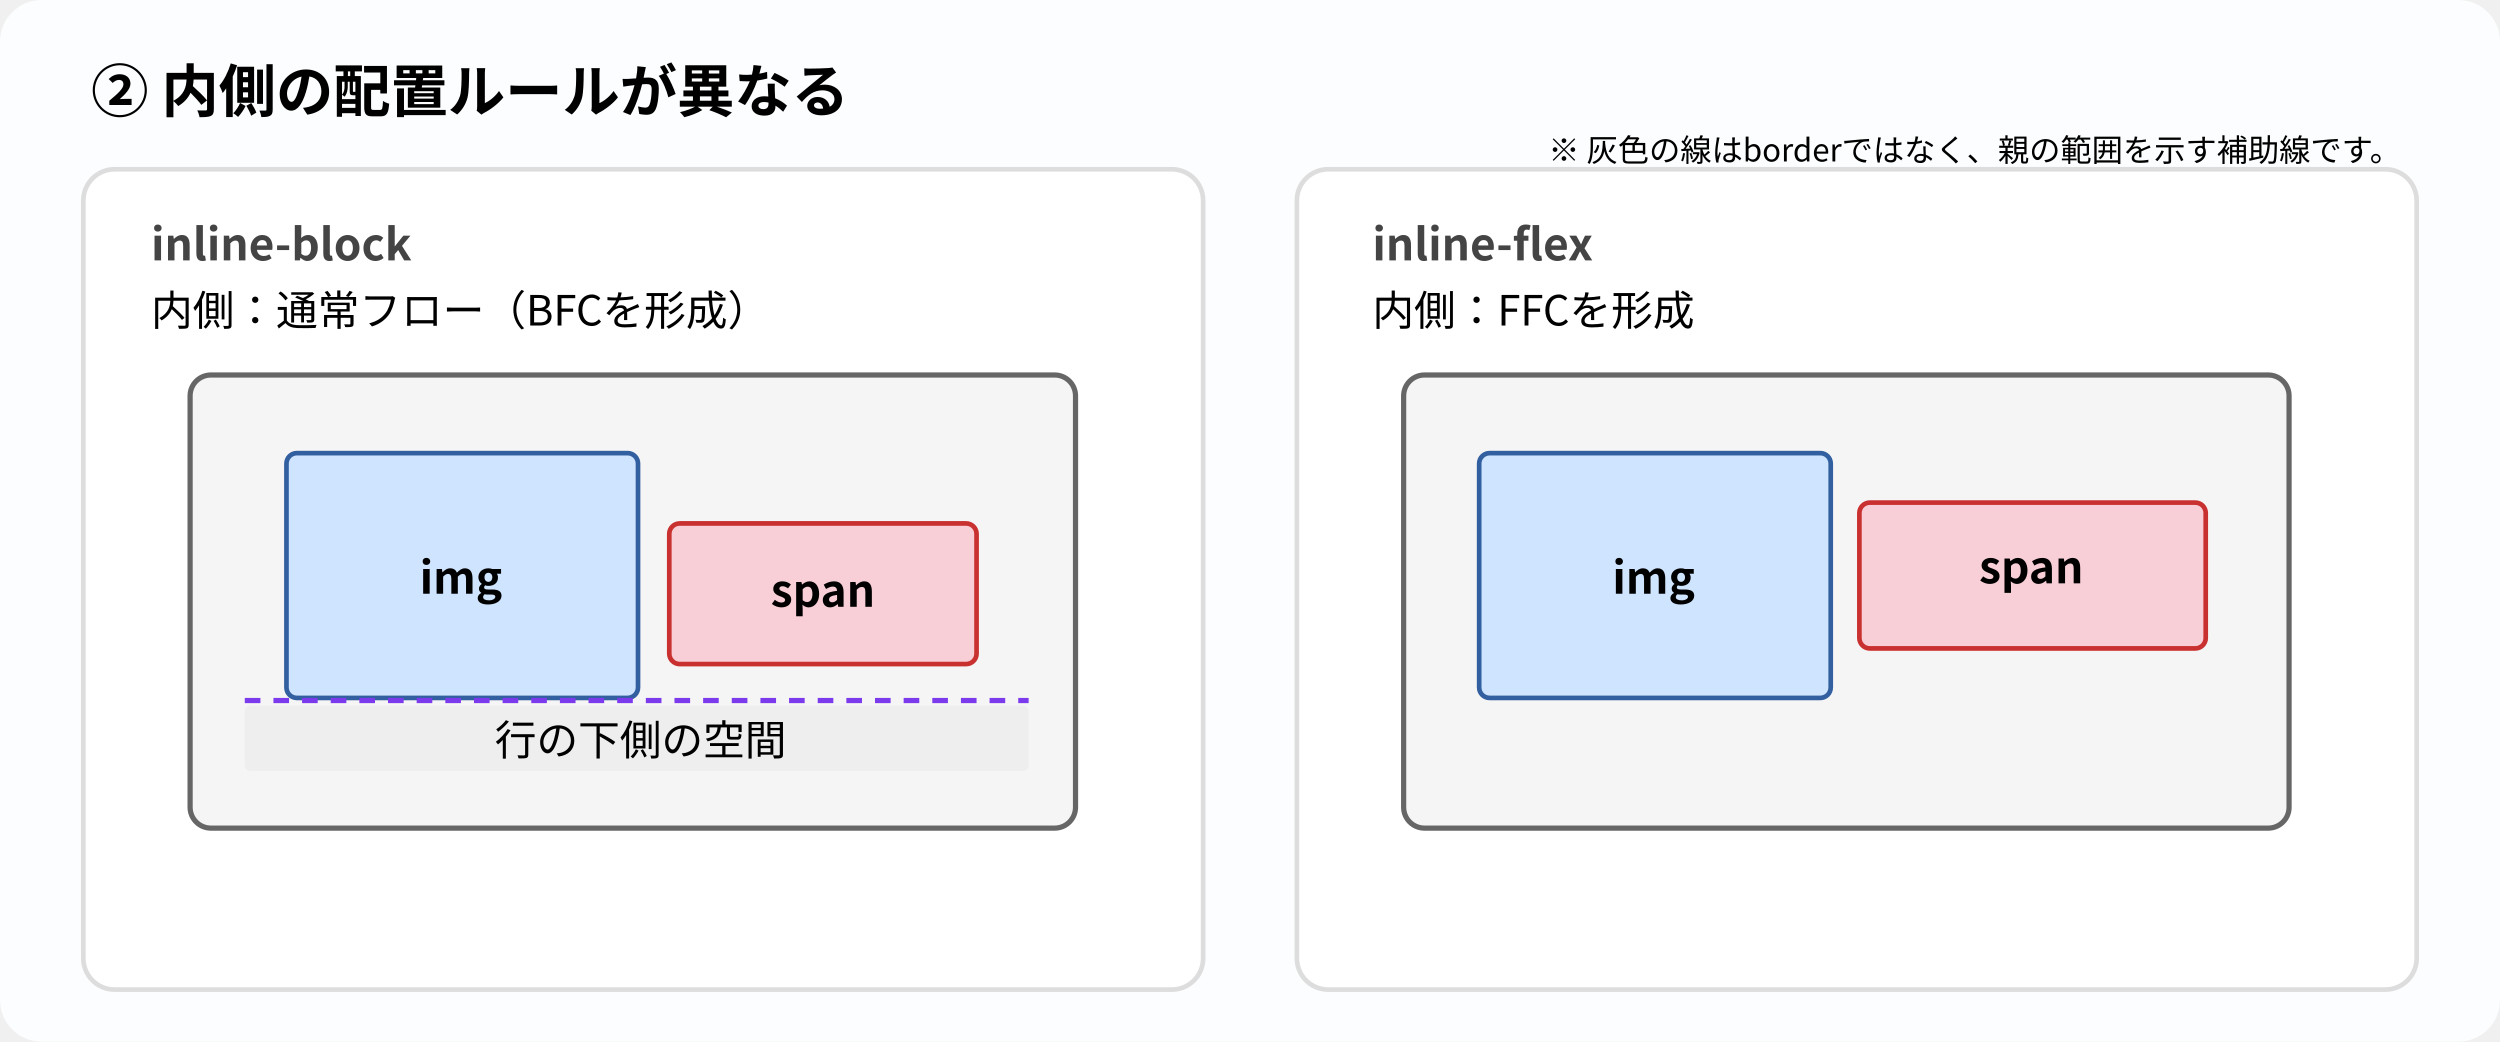
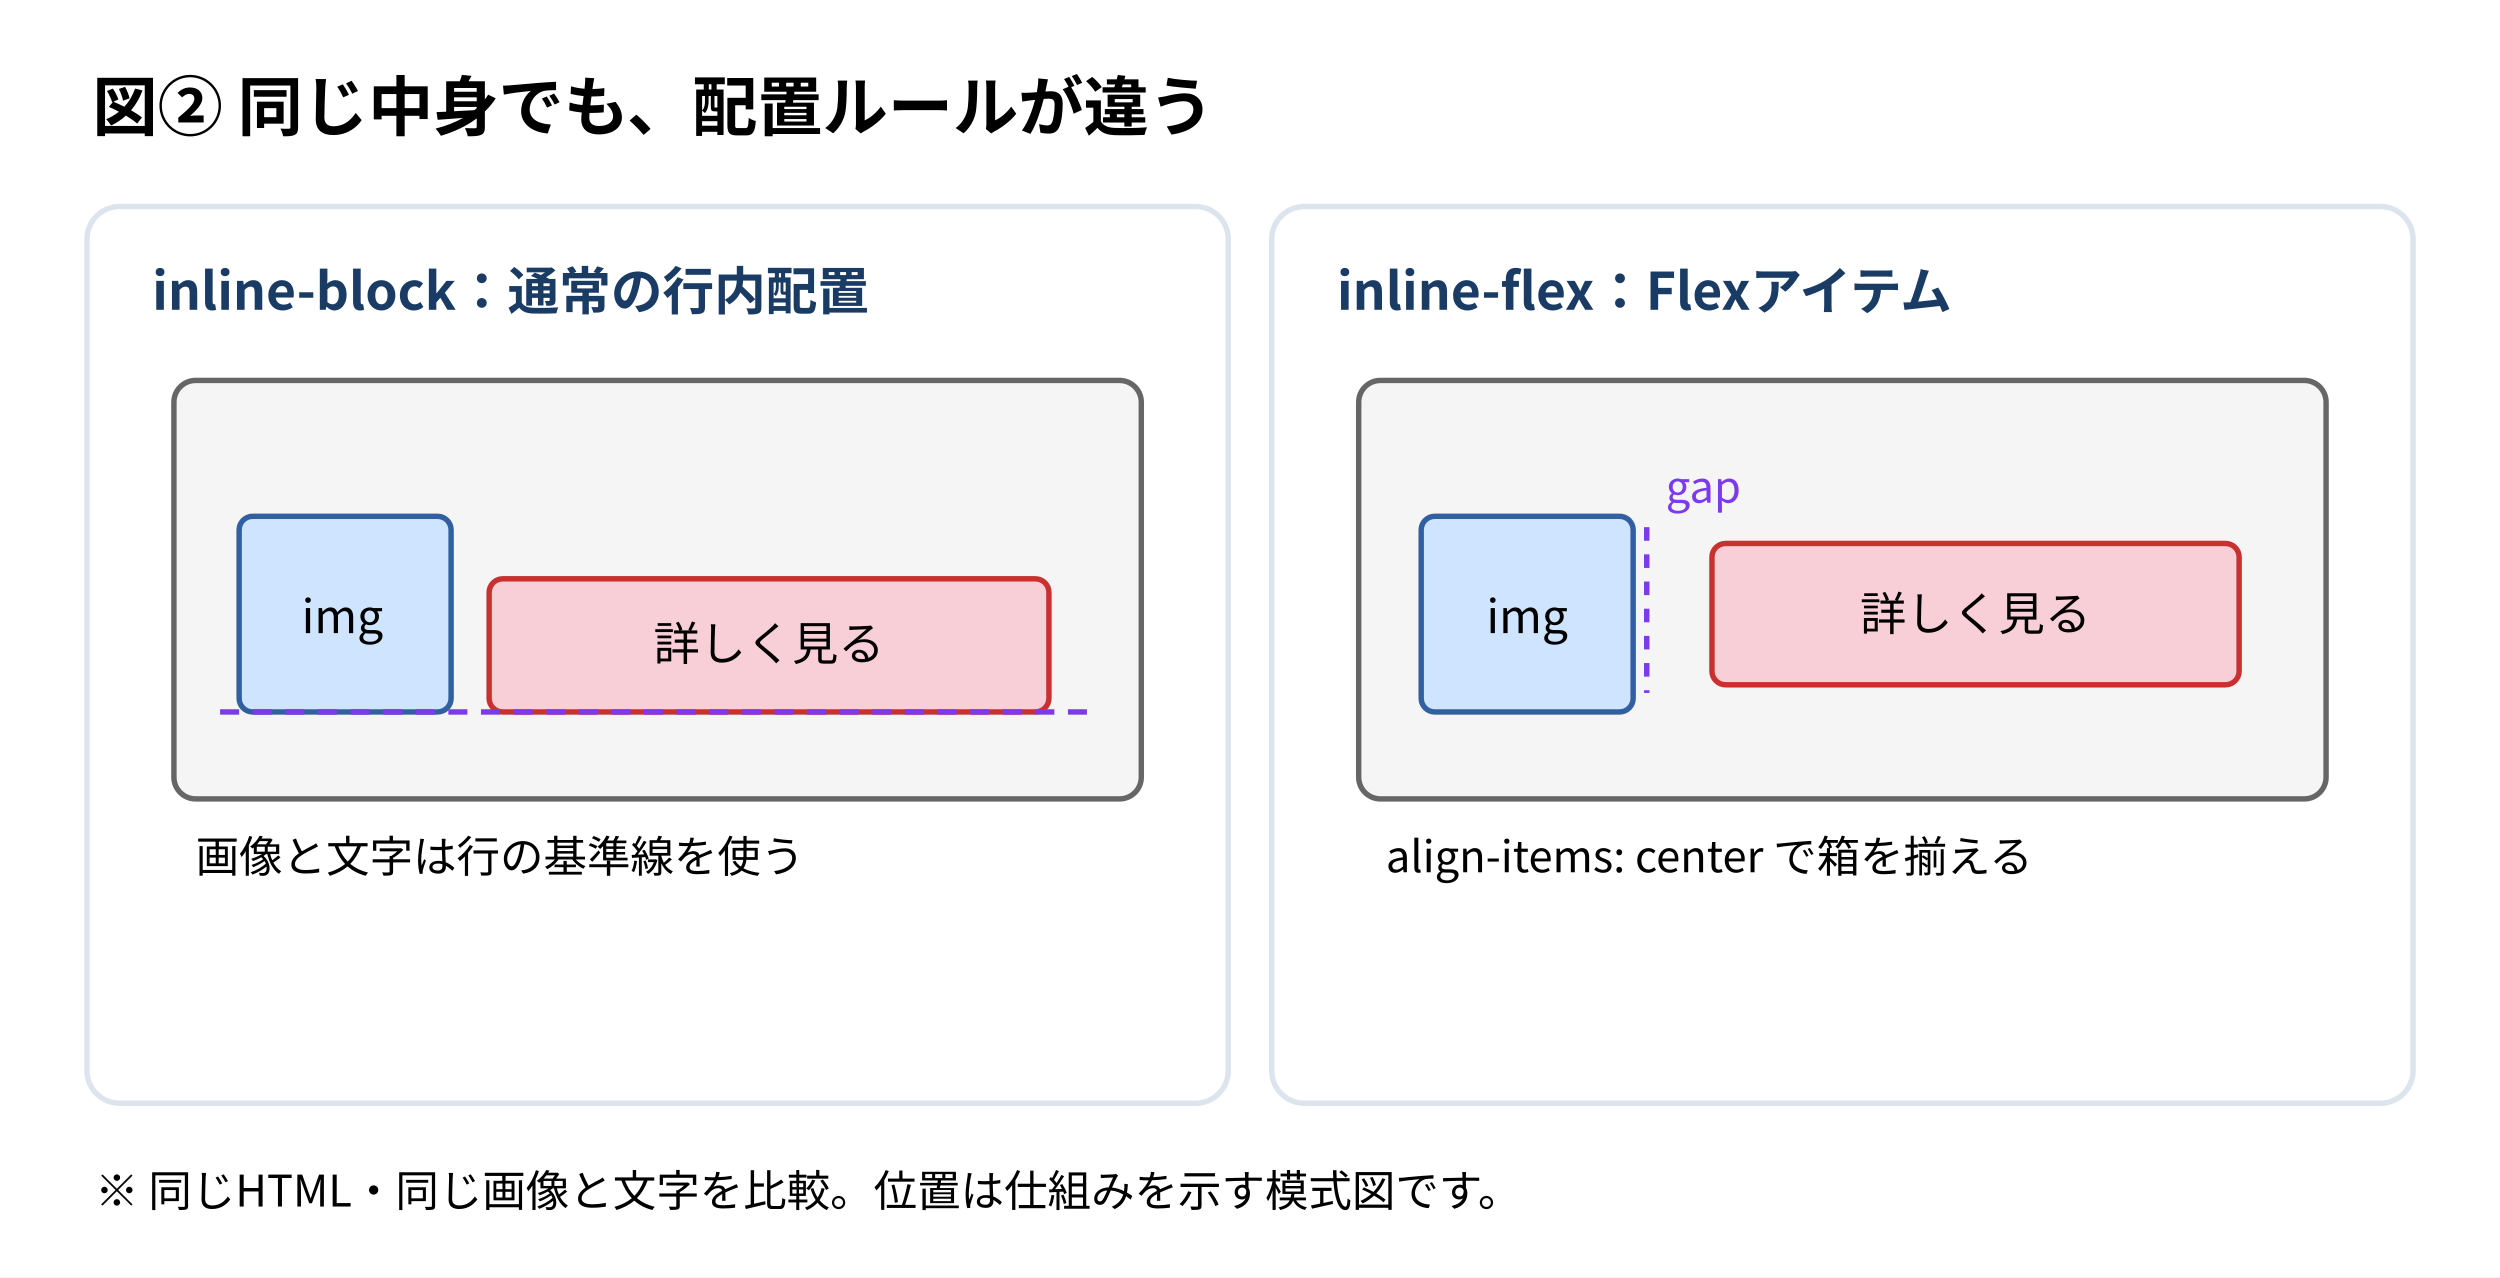
- <svg xmlns="http://www.w3.org/2000/svg" width="760" height="316.667" style="max-width:100%;height:auto" viewBox="0 0 960 400" role="img" aria-labelledby="title desc">
-   <rect x="0" y="0" width="960" height="400" rx="16" fill="#FCFDFE" />
-   <style>
-  text { font-family:'Noto Sans CJK JP','Noto Sans JP','Yu Gothic','Hiragino Kaku Gothic ProN',sans-serif; fill:#000000; }
-  .title {font-size:22px;font-weight:700;} .label {font-size:17px;font-weight:700;}
-  .body {font-size:17px;} .small {font-size:16px;} .tiny {font-size:15px;}
-  .muted,.blue,.green,.orange {fill:#000000;}
-  .line {stroke:#7c3aed;stroke-width:2;stroke-dasharray:6 5;}
- </style>
-   <text x="35" y="43" class="title">② 内側の配置ルールが異なる</text>
-   <rect x="32" y="65" width="430" height="315" rx="12" fill="#ffffff" stroke="#dddddd" stroke-width="1.8" />
-   <rect x="498" y="65" width="430" height="315" rx="12" fill="#ffffff" stroke="#dddddd" stroke-width="1.8" />
-   <text x="58" y="100" class="label" style="fill:#444444">inline-block</text>
-   <text x="527" y="100" class="label" style="fill:#444444">inline-flex</text>
-   <text x="58" y="125" class="small muted">内側：通常フロー（BFCを形成）</text>
-   <text x="527" y="125" class="small muted">内側：FFCを形成</text>
-   <rect x="73" y="144" width="340" height="174" rx="8" fill="#f5f5f5" stroke="#666666" stroke-width="2" />
-   <rect x="539" y="144" width="340" height="174" rx="8" fill="#f5f5f5" stroke="#666666" stroke-width="2" />
-   <rect x="110" y="174" width="135" height="94" rx="4" fill="#cfe4ff" stroke="#315fa0" stroke-width="1.8" />
-   <text x="177" y="228" class="label" text-anchor="middle">img</text>
-   <rect x="257" y="201" width="118" height="54" rx="4" fill="#f8cfd6" stroke="#c93030" stroke-width="1.8" />
-   <text x="316" y="233" class="label" text-anchor="middle">span</text>
-   <line x1="94" y1="269" x2="395" y2="269" class="line" />
-   <rect x="94" y="271" width="301" height="25" rx="2" fill="#eeeeee" stroke="none" stroke-width="0" />
-   <text x="246" y="290" class="small orange" text-anchor="middle">行の下側の空間</text>
-   <rect x="568" y="174" width="135" height="94" rx="4" fill="#cfe4ff" stroke="#315fa0" stroke-width="1.8" />
-   <text x="635" y="228" class="label" text-anchor="middle">img</text>
-   <rect x="714" y="193" width="133" height="56" rx="4" fill="#f8cfd6" stroke="#c93030" stroke-width="1.8" />
-   <text x="780" y="224" class="label" text-anchor="middle">span</text>
-   <text x="922" y="62" text-anchor="end" style="font-size:12px;fill:#000000">※ 灰色の線はborderではなく、親の範囲を示す補助線です。</text>
+ <svg xmlns="http://www.w3.org/2000/svg" width="760" height="388.26" viewBox="0 0 920 470" role="img" aria-labelledby="title desc" style="max-width:100%">
+   <style>text{font-family:'Noto Sans CJK JP','Noto Sans JP','Yu Gothic','Meiryo',sans-serif;dominant-baseline:auto}.mono{font-family:Consolas,'Noto Sans Mono',monospace}</style>
+   <rect x="0" y="0" width="920" height="470" rx="0" fill="#ffffff" stroke="none" stroke-width="1" />
+   <text x="34" y="48" font-size="24" fill="#000000" font-weight="700">図② 同じ中身でも、配置ルールが違う</text>
+   <rect x="32" y="76" width="420" height="330" rx="12" fill="#ffffff" stroke="#DCE4EE" stroke-width="2" />
+   <text x="56" y="114" font-size="19" fill="#193B64" font-weight="700">inline-block：通常の行内配置</text>
+   <rect x="468" y="76" width="420" height="330" rx="12" fill="#ffffff" stroke="#DCE4EE" stroke-width="2" />
+   <text x="492" y="114" font-size="19" fill="#193B64" font-weight="700">inline-flex：Flexアイテム</text>
+   <rect x="64" y="140" width="356" height="154" rx="8" fill="#F5F5F5" stroke="#666666" stroke-width="2" />
+   <rect x="500" y="140" width="356" height="154" rx="8" fill="#F5F5F5" stroke="#666666" stroke-width="2" />
+   <rect x="88" y="190" width="78" height="72" rx="5" fill="#cfe4ff" stroke="#315fa0" stroke-width="2" />
+   <text x="126" y="233" font-size="17" fill="#000000" font-weight="400" text-anchor="middle">img</text>
+   <rect x="180" y="213" width="206" height="49" rx="5" fill="#f8cfd6" stroke="#c93030" stroke-width="2" />
+   <text x="283" y="243" font-size="17" fill="#000000" font-weight="400" text-anchor="middle">詳しく見る</text>
+   <line x1="81" y1="262" x2="401" y2="262" stroke="#7C3AED" stroke-width="2" stroke-dasharray="7 5" />
+   <text x="72" y="321" font-size="16" fill="#000000" font-weight="400">画像と文字は行の基準線を使う</text>
+   <rect x="523" y="190" width="78" height="72" rx="5" fill="#cfe4ff" stroke="#315fa0" stroke-width="2" />
+   <text x="562" y="233" font-size="17" fill="#000000" font-weight="400" text-anchor="middle">img</text>
+   <rect x="630" y="200" width="194" height="52" rx="5" fill="#f8cfd6" stroke="#c93030" stroke-width="2" />
+   <text x="727" y="232" font-size="17" fill="#000000" font-weight="400" text-anchor="middle">詳しく見る</text>
+   <line x1="606" y1="194" x2="606" y2="255" stroke="#7C3AED" stroke-width="2" stroke-dasharray="5 5" />
+   <text x="613" y="185" font-size="16" fill="#7C3AED" font-weight="400">gap</text>
+   <text x="510" y="321" font-size="16" fill="#000000" font-weight="400">align-items: center で箱を揃える</text>
+   <text x="35" y="444" font-size="16" fill="#000000" font-weight="400">※ 同じHTML・同じ画像と文字を比較。位置は仕組みを示す模式図です。</text>
</svg>
